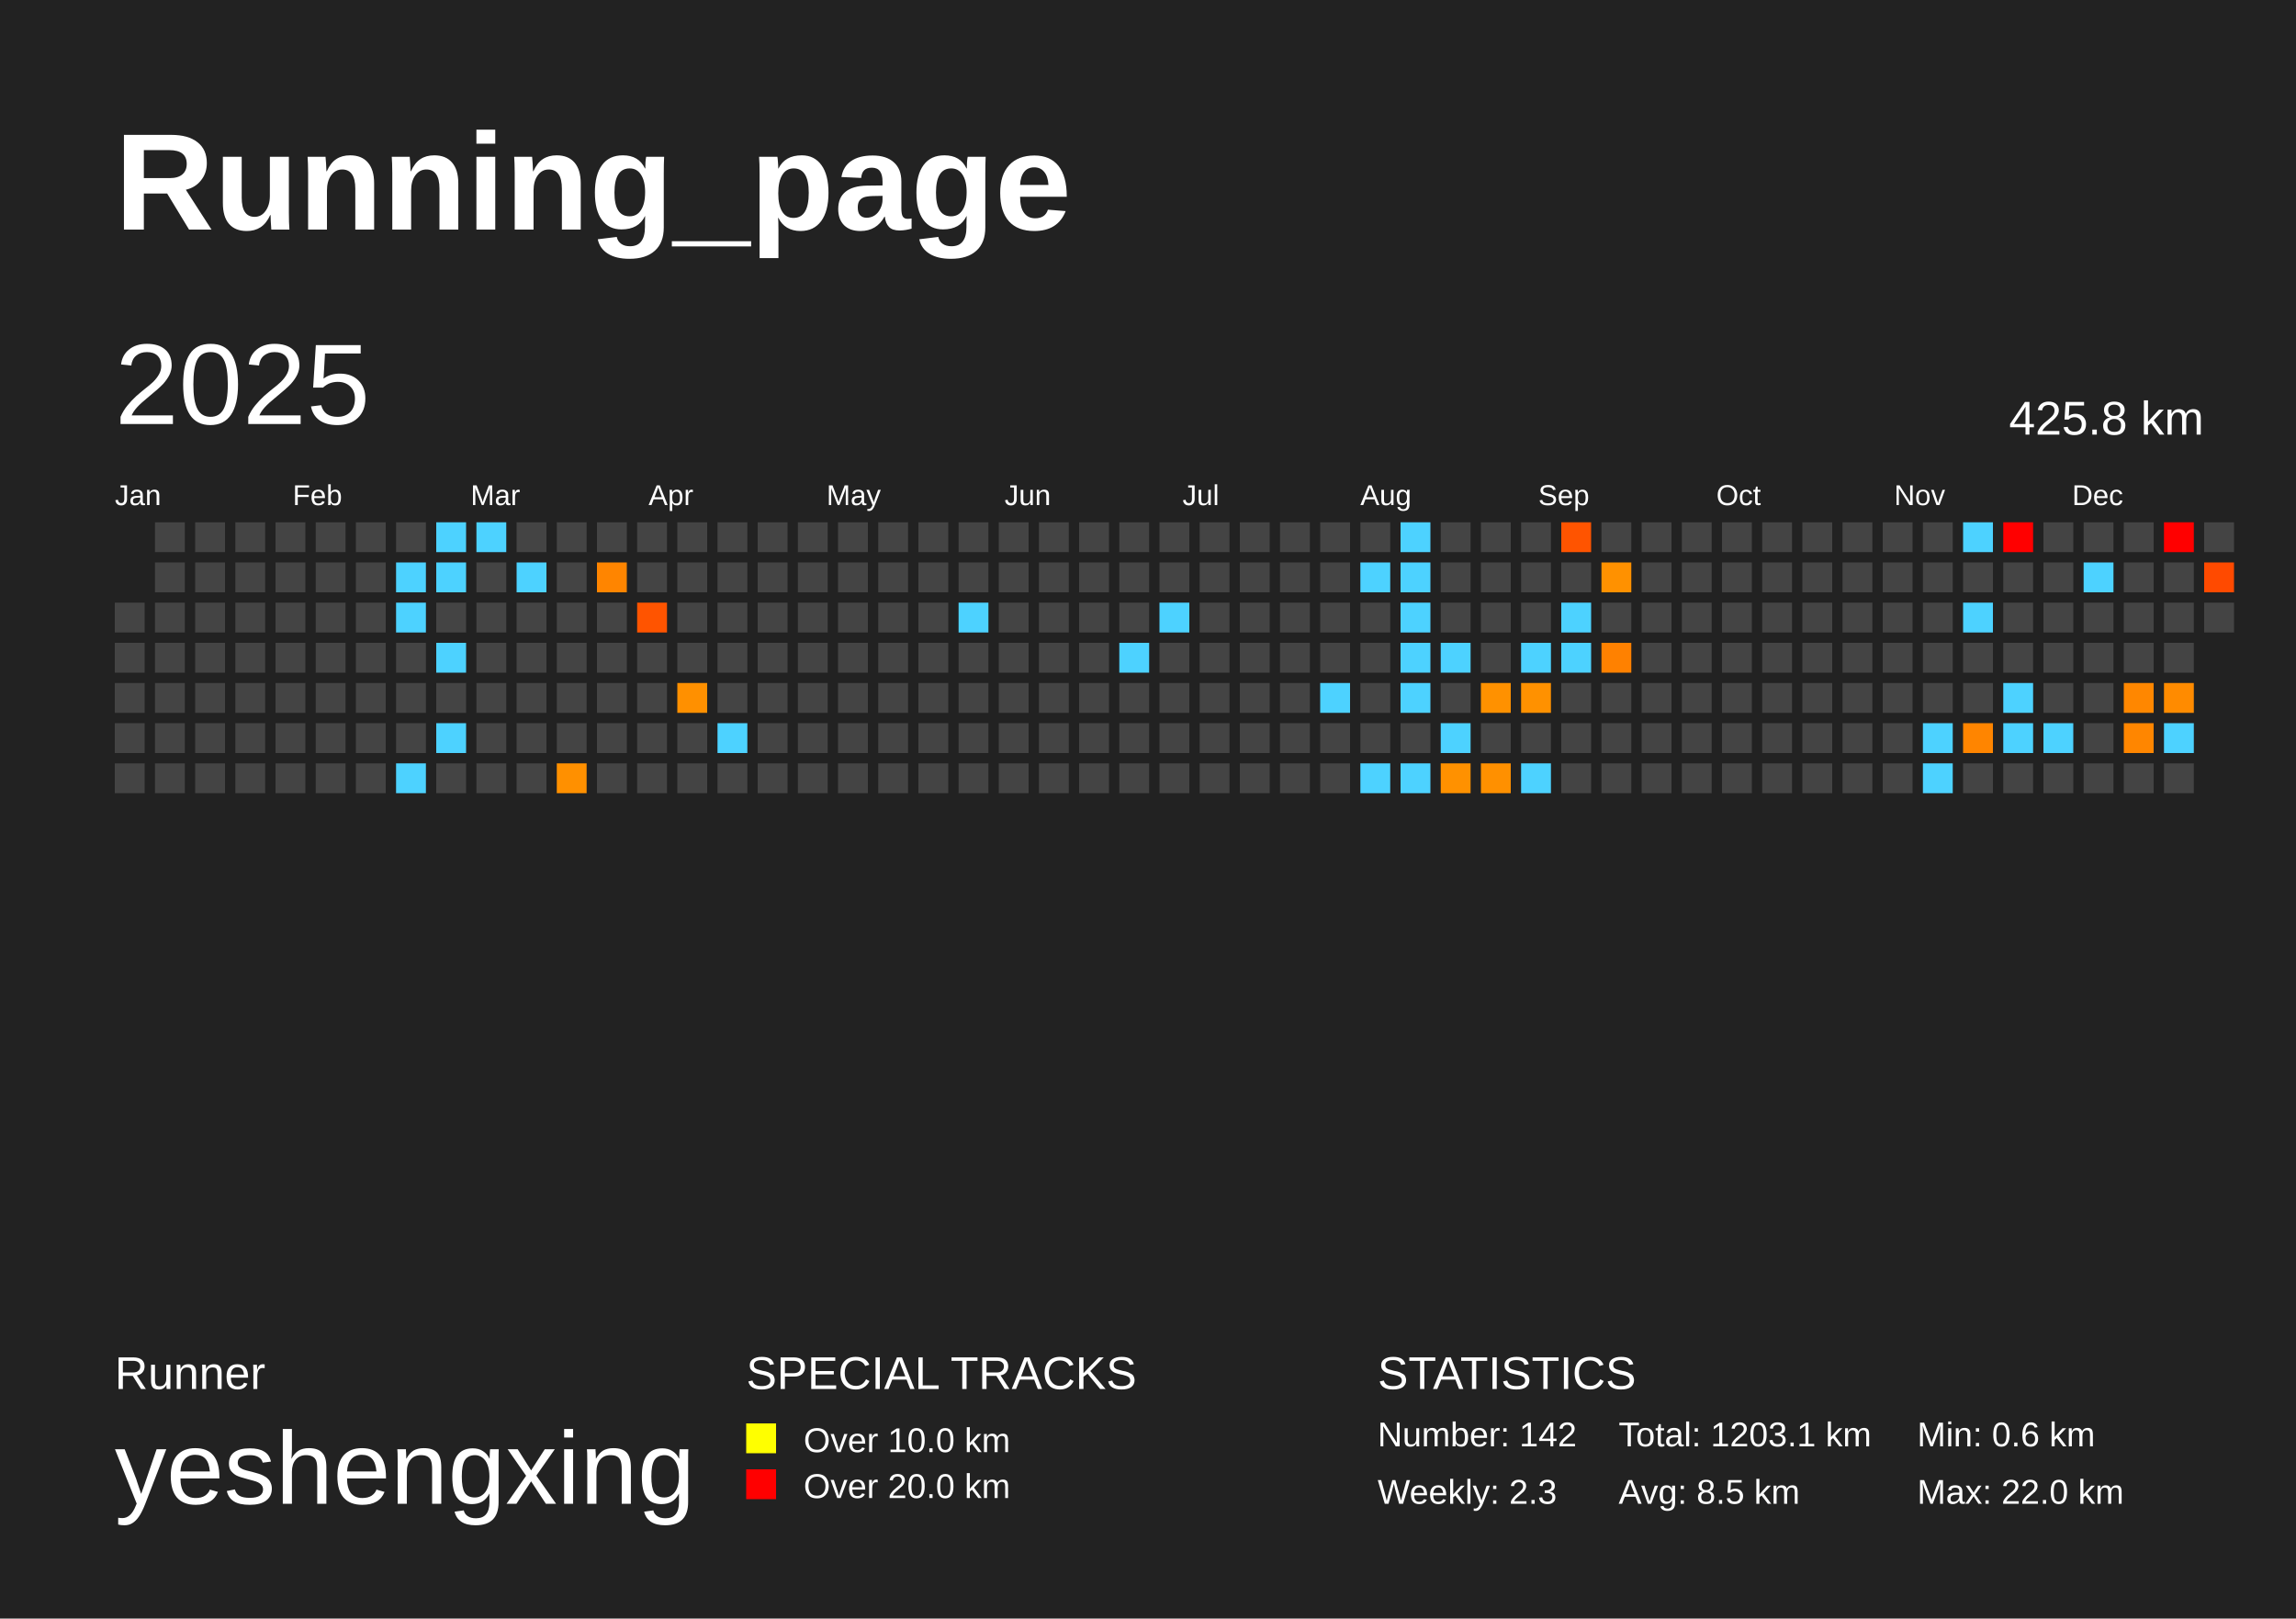
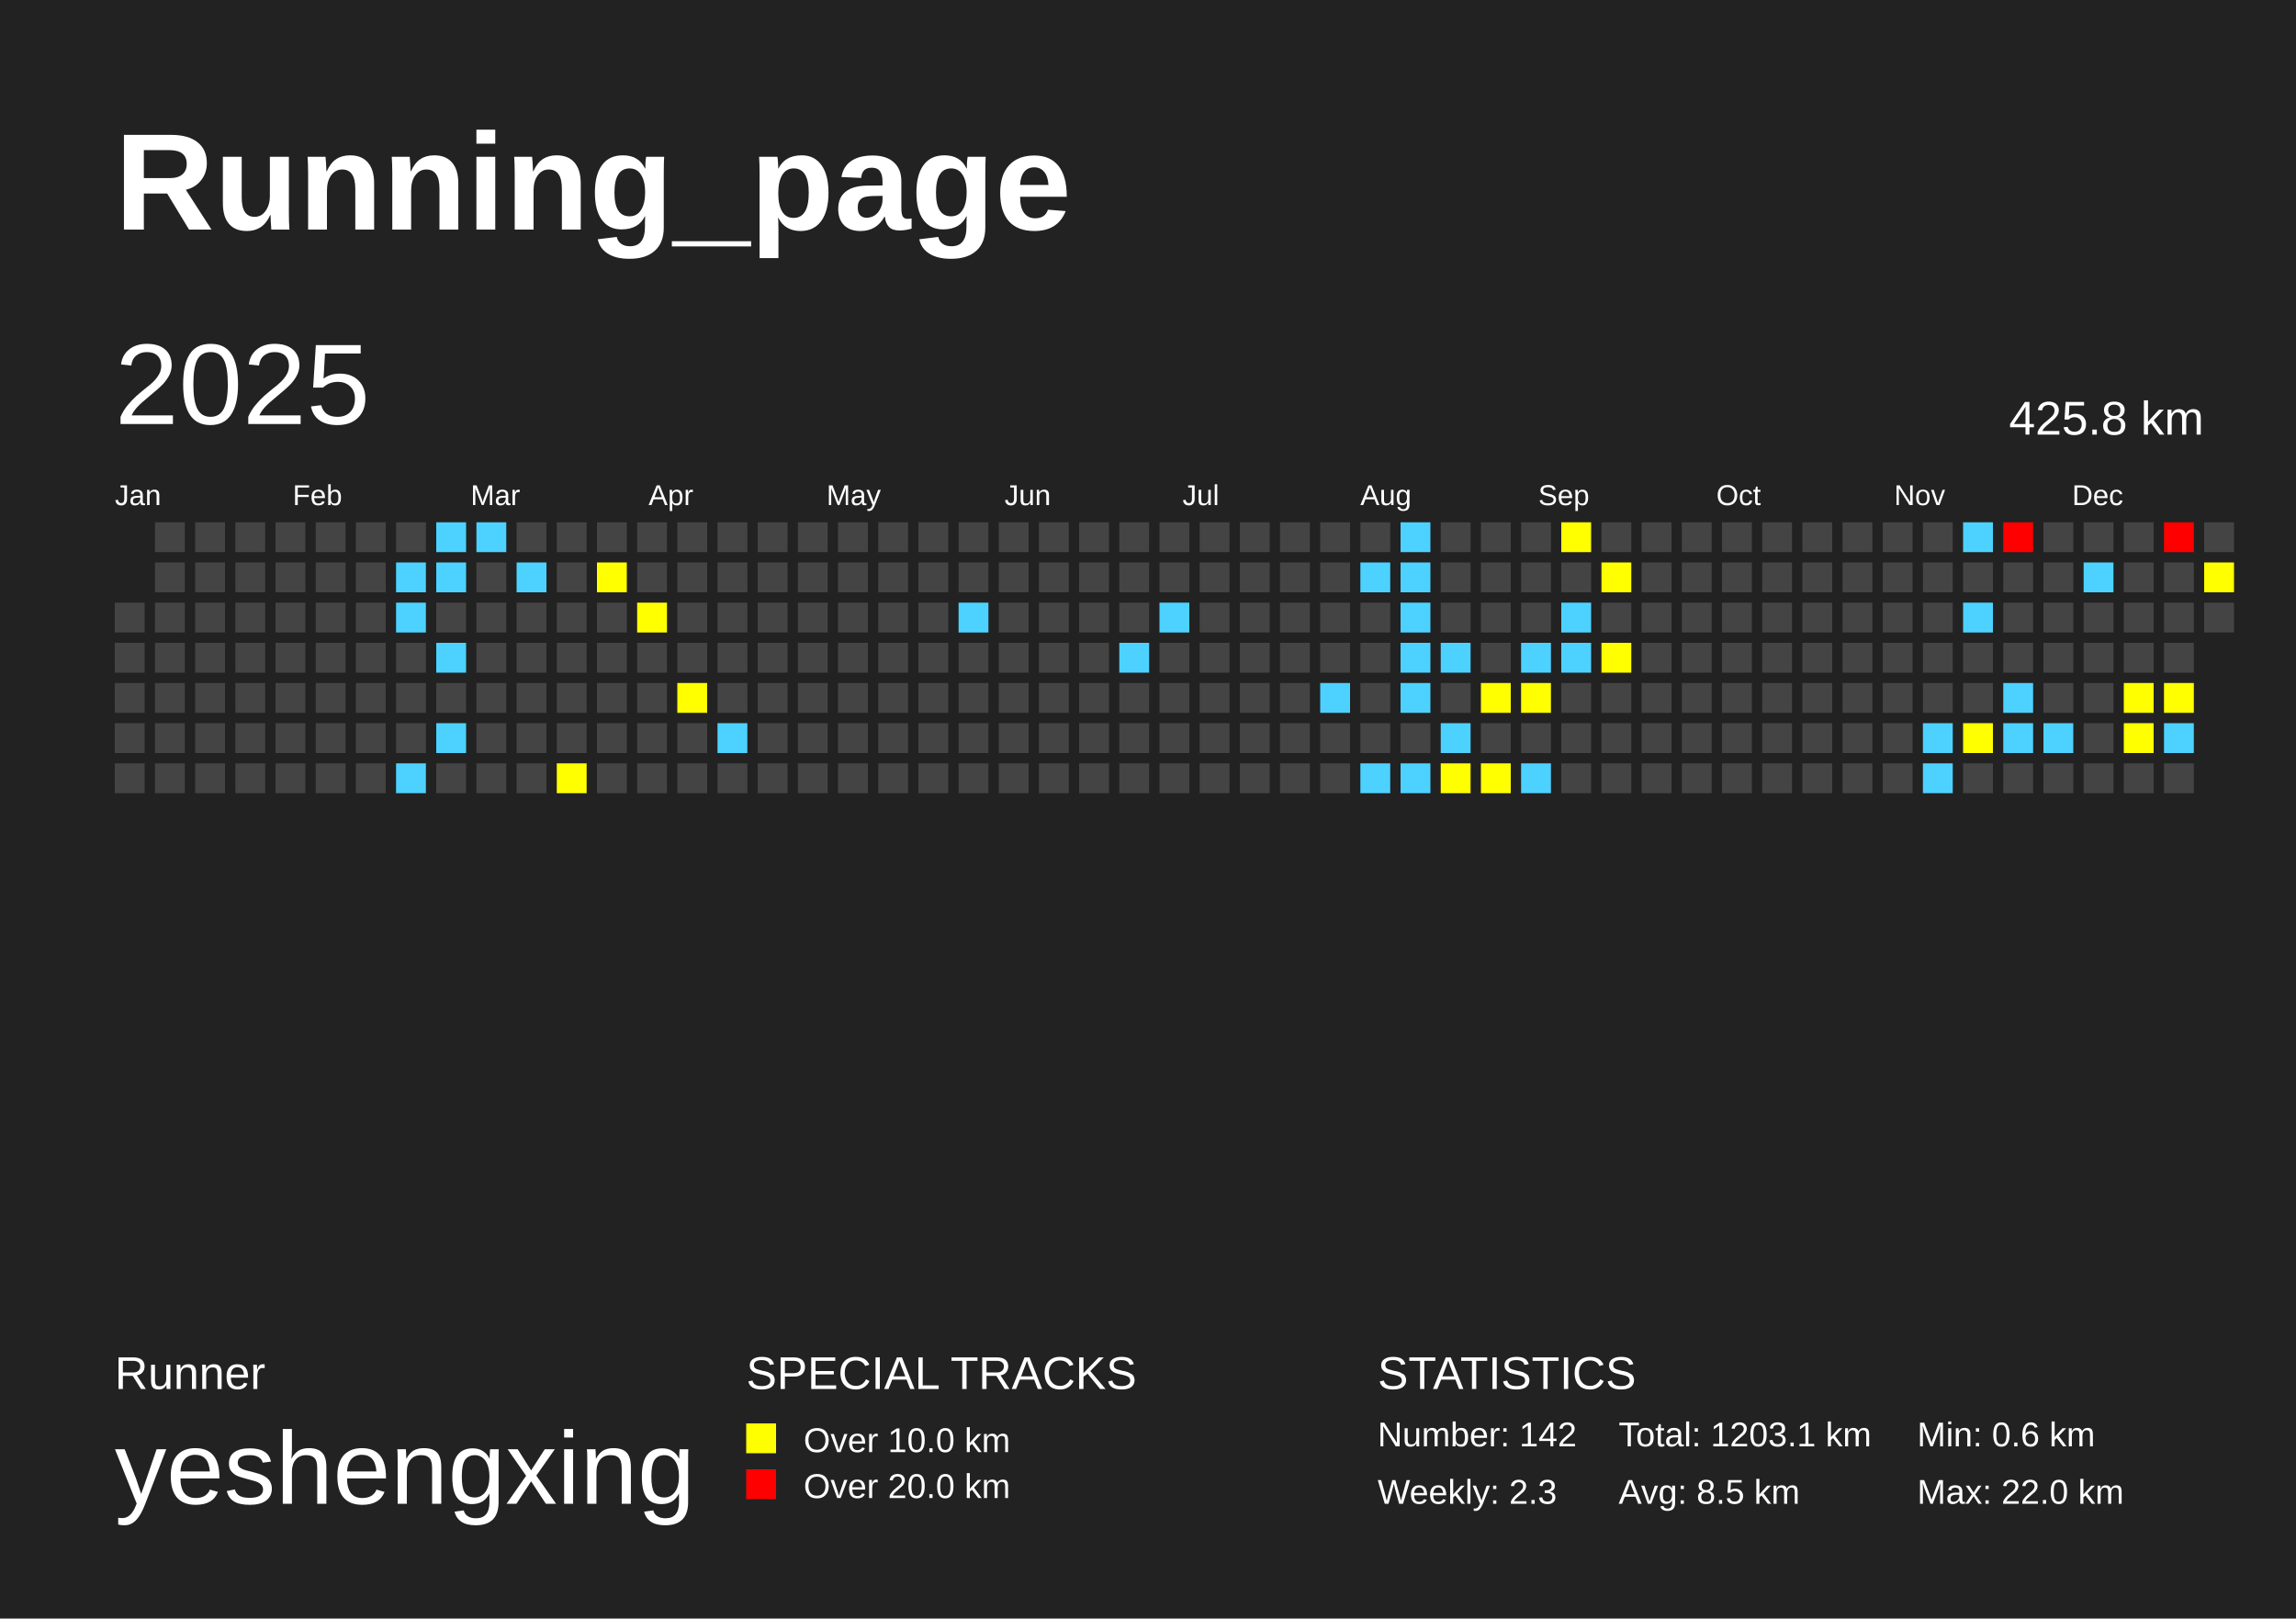
<svg xmlns="http://www.w3.org/2000/svg" baseProfile="full" height="141mm" version="1.1" viewBox="0,0,200,141" width="200mm">
  <defs />
  <rect fill="#222222" height="141" width="200" x="0" y="0" />
  <text fill="#FFFFFF" style="font-size:12px; font-family:Arial; font-weight:bold;" x="10" y="20">Running_page</text>
  <text fill="#FFFFFF" style="font-size:4px; font-family:Arial" x="10" y="121">Runner</text>
  <text fill="#FFFFFF" style="font-size:9px; font-family:Arial" x="10" y="131">yeshengxing</text>
  <text fill="#FFFFFF" style="font-size:4px; font-family:Arial" x="65" y="121">SPECIAL TRACKS</text>
  <rect fill="yellow" height="2.6" width="2.6" x="65" y="124" />
  <text fill="#FFFFFF" style="font-size:3px; font-family:Arial" x="70" y="126.5">Over 10.0 km</text>
  <rect fill="red" height="2.6" width="2.6" x="65" y="128" />
  <text fill="#FFFFFF" style="font-size:3px; font-family:Arial" x="70" y="130.5">Over 20.0 km</text>
  <text fill="#FFFFFF" style="font-size:4px; font-family:Arial" x="120" y="121">STATISTICS</text>
  <text fill="#FFFFFF" style="font-size:3px; font-family:Arial" x="120" y="126">Number: 142</text>
  <text fill="#FFFFFF" style="font-size:3px; font-family:Arial" x="120" y="131">Weekly: 2.3</text>
  <text fill="#FFFFFF" style="font-size:3px; font-family:Arial" x="141" y="126">Total: 1203.1 km</text>
  <text fill="#FFFFFF" style="font-size:3px; font-family:Arial" x="141" y="131">Avg: 8.5 km</text>
  <text fill="#FFFFFF" style="font-size:3px; font-family:Arial" x="167" y="126">Min: 0.6 km</text>
  <text fill="#FFFFFF" style="font-size:3px; font-family:Arial" x="167" y="131">Max: 22.0 km</text>
  <text dominant-baseline="hanging" fill="#FFFFFF" style="font-size:10.0px; font-family:Arial;" x="10" y="30">2025</text>
  <text dominant-baseline="hanging" fill="#FFFFFF" style="font-size:4.125px; font-family:Arial;" x="175" y="35">425.8 km</text>
  <text fill="#FFFFFF" style="font-size:2.5px; font-family:Arial" x="10.0" y="44">Jan</text>
  <text fill="#FFFFFF" style="font-size:2.5px; font-family:Arial" x="25.5" y="44">Feb</text>
  <text fill="#FFFFFF" style="font-size:2.5px; font-family:Arial" x="41.0" y="44">Mar</text>
  <text fill="#FFFFFF" style="font-size:2.5px; font-family:Arial" x="56.5" y="44">Apr</text>
  <text fill="#FFFFFF" style="font-size:2.5px; font-family:Arial" x="72.0" y="44">May</text>
  <text fill="#FFFFFF" style="font-size:2.5px; font-family:Arial" x="87.5" y="44">Jun</text>
  <text fill="#FFFFFF" style="font-size:2.5px; font-family:Arial" x="103.0" y="44">Jul</text>
  <text fill="#FFFFFF" style="font-size:2.5px; font-family:Arial" x="118.5" y="44">Aug</text>
  <text fill="#FFFFFF" style="font-size:2.5px; font-family:Arial" x="134.0" y="44">Sep</text>
  <text fill="#FFFFFF" style="font-size:2.5px; font-family:Arial" x="149.5" y="44">Oct</text>
  <text fill="#FFFFFF" style="font-size:2.5px; font-family:Arial" x="165.0" y="44">Nov</text>
  <text fill="#FFFFFF" style="font-size:2.5px; font-family:Arial" x="180.5" y="44">Dec</text>
  <rect fill="#444444" height="2.6" width="2.6" x="10.0" y="52.5" />
  <rect fill="#444444" height="2.6" width="2.6" x="10.0" y="56.0" />
  <rect fill="#444444" height="2.6" width="2.6" x="10.0" y="59.5" />
  <rect fill="#444444" height="2.6" width="2.6" x="10.0" y="63.0" />
  <rect fill="#444444" height="2.6" width="2.6" x="10.0" y="66.5" />
  <rect fill="#444444" height="2.6" width="2.6" x="13.5" y="45.5" />
  <rect fill="#444444" height="2.6" width="2.6" x="13.5" y="49.0" />
  <rect fill="#444444" height="2.6" width="2.6" x="13.5" y="52.5" />
  <rect fill="#444444" height="2.6" width="2.6" x="13.5" y="56.0" />
  <rect fill="#444444" height="2.6" width="2.6" x="13.5" y="59.5" />
  <rect fill="#444444" height="2.6" width="2.6" x="13.5" y="63.0" />
  <rect fill="#444444" height="2.6" width="2.6" x="13.5" y="66.5" />
  <rect fill="#444444" height="2.6" width="2.6" x="17.0" y="45.5" />
  <rect fill="#444444" height="2.6" width="2.6" x="17.0" y="49.0" />
  <rect fill="#444444" height="2.6" width="2.6" x="17.0" y="52.5" />
  <rect fill="#444444" height="2.6" width="2.6" x="17.0" y="56.0" />
  <rect fill="#444444" height="2.6" width="2.6" x="17.0" y="59.5" />
  <rect fill="#444444" height="2.6" width="2.6" x="17.0" y="63.0" />
  <rect fill="#444444" height="2.6" width="2.6" x="17.0" y="66.5" />
  <rect fill="#444444" height="2.6" width="2.6" x="20.5" y="45.5" />
  <rect fill="#444444" height="2.6" width="2.6" x="20.5" y="49.0" />
  <rect fill="#444444" height="2.6" width="2.6" x="20.5" y="52.5" />
  <rect fill="#444444" height="2.6" width="2.6" x="20.5" y="56.0" />
  <rect fill="#444444" height="2.6" width="2.6" x="20.5" y="59.5" />
  <rect fill="#444444" height="2.6" width="2.6" x="20.5" y="63.0" />
  <rect fill="#444444" height="2.6" width="2.6" x="20.5" y="66.5" />
  <rect fill="#444444" height="2.6" width="2.6" x="24.0" y="45.5" />
  <rect fill="#444444" height="2.6" width="2.6" x="24.0" y="49.0" />
  <rect fill="#444444" height="2.6" width="2.6" x="24.0" y="52.5" />
  <rect fill="#444444" height="2.6" width="2.6" x="24.0" y="56.0" />
  <rect fill="#444444" height="2.6" width="2.6" x="24.0" y="59.5" />
  <rect fill="#444444" height="2.6" width="2.6" x="24.0" y="63.0" />
  <rect fill="#444444" height="2.6" width="2.6" x="24.0" y="66.5" />
  <rect fill="#444444" height="2.6" width="2.6" x="27.5" y="45.5" />
  <rect fill="#444444" height="2.6" width="2.6" x="27.5" y="49.0" />
  <rect fill="#444444" height="2.6" width="2.6" x="27.5" y="52.5" />
  <rect fill="#444444" height="2.6" width="2.6" x="27.5" y="56.0" />
  <rect fill="#444444" height="2.6" width="2.6" x="27.5" y="59.5" />
  <rect fill="#444444" height="2.6" width="2.6" x="27.5" y="63.0" />
  <rect fill="#444444" height="2.6" width="2.6" x="27.5" y="66.5" />
  <rect fill="#444444" height="2.6" width="2.6" x="31.0" y="45.5" />
  <rect fill="#444444" height="2.6" width="2.6" x="31.0" y="49.0" />
  <rect fill="#444444" height="2.6" width="2.6" x="31.0" y="52.5" />
  <rect fill="#444444" height="2.6" width="2.6" x="31.0" y="56.0" />
  <rect fill="#444444" height="2.6" width="2.6" x="31.0" y="59.5" />
  <rect fill="#444444" height="2.6" width="2.6" x="31.0" y="63.0" />
  <rect fill="#444444" height="2.6" width="2.6" x="31.0" y="66.5" />
  <rect fill="#444444" height="2.6" width="2.6" x="34.5" y="45.5" />
  <rect fill="#4dd2ff" height="2.6" width="2.6" x="34.5" y="49.0" />
  <rect fill="#4dd2ff" height="2.6" width="2.6" x="34.5" y="52.5" />
  <rect fill="#444444" height="2.6" width="2.6" x="34.5" y="56.0" />
  <rect fill="#444444" height="2.6" width="2.6" x="34.5" y="59.5" />
  <rect fill="#444444" height="2.6" width="2.6" x="34.5" y="63.0" />
  <rect fill="#4dd2ff" height="2.6" width="2.6" x="34.5" y="66.5" />
  <rect fill="#4dd2ff" height="2.6" width="2.6" x="38.0" y="45.5" />
  <rect fill="#4dd2ff" height="2.6" width="2.6" x="38.0" y="49.0" />
  <rect fill="#444444" height="2.6" width="2.6" x="38.0" y="52.5" />
  <rect fill="#4dd2ff" height="2.6" width="2.6" x="38.0" y="56.0" />
  <rect fill="#444444" height="2.6" width="2.6" x="38.0" y="59.5" />
  <rect fill="#4dd2ff" height="2.6" width="2.6" x="38.0" y="63.0" />
  <rect fill="#444444" height="2.6" width="2.6" x="38.0" y="66.5" />
  <rect fill="#4dd2ff" height="2.6" width="2.6" x="41.5" y="45.5" />
  <rect fill="#444444" height="2.6" width="2.6" x="41.5" y="49.0" />
  <rect fill="#444444" height="2.6" width="2.6" x="41.5" y="52.5" />
  <rect fill="#444444" height="2.6" width="2.6" x="41.5" y="56.0" />
  <rect fill="#444444" height="2.6" width="2.6" x="41.5" y="59.5" />
  <rect fill="#444444" height="2.6" width="2.6" x="41.5" y="63.0" />
  <rect fill="#444444" height="2.6" width="2.6" x="41.5" y="66.5" />
  <rect fill="#444444" height="2.6" width="2.6" x="45.0" y="45.5" />
  <rect fill="#4dd2ff" height="2.6" width="2.6" x="45.0" y="49.0" />
  <rect fill="#444444" height="2.6" width="2.6" x="45.0" y="52.5" />
  <rect fill="#444444" height="2.6" width="2.6" x="45.0" y="56.0" />
  <rect fill="#444444" height="2.6" width="2.6" x="45.0" y="59.5" />
  <rect fill="#444444" height="2.6" width="2.6" x="45.0" y="63.0" />
  <rect fill="#444444" height="2.6" width="2.6" x="45.0" y="66.5" />
  <rect fill="#444444" height="2.6" width="2.6" x="48.5" y="45.5" />
  <rect fill="#444444" height="2.6" width="2.6" x="48.5" y="49.0" />
  <rect fill="#444444" height="2.6" width="2.6" x="48.5" y="52.5" />
  <rect fill="#444444" height="2.6" width="2.6" x="48.5" y="56.0" />
  <rect fill="#444444" height="2.6" width="2.6" x="48.5" y="59.5" />
  <rect fill="#444444" height="2.6" width="2.6" x="48.5" y="63.0" />
-   <rect fill="#ff9000" height="2.6" width="2.6" x="48.5" y="66.5" />
+   <rect fill="yellow" height="2.6" width="2.6" x="48.5" y="66.5" />
  <rect fill="#444444" height="2.6" width="2.6" x="52.0" y="45.5" />
-   <rect fill="#ff8500" height="2.6" width="2.6" x="52.0" y="49.0" />
+   <rect fill="yellow" height="2.6" width="2.6" x="52.0" y="49.0" />
  <rect fill="#444444" height="2.6" width="2.6" x="52.0" y="52.5" />
  <rect fill="#444444" height="2.6" width="2.6" x="52.0" y="56.0" />
  <rect fill="#444444" height="2.6" width="2.6" x="52.0" y="59.5" />
  <rect fill="#444444" height="2.6" width="2.6" x="52.0" y="63.0" />
  <rect fill="#444444" height="2.6" width="2.6" x="52.0" y="66.5" />
  <rect fill="#444444" height="2.6" width="2.6" x="55.5" y="45.5" />
  <rect fill="#444444" height="2.6" width="2.6" x="55.5" y="49.0" />
-   <rect fill="#ff5400" height="2.6" width="2.6" x="55.5" y="52.5" />
+   <rect fill="yellow" height="2.6" width="2.6" x="55.5" y="52.5" />
  <rect fill="#444444" height="2.6" width="2.6" x="55.5" y="56.0" />
  <rect fill="#444444" height="2.6" width="2.6" x="55.5" y="59.5" />
  <rect fill="#444444" height="2.6" width="2.6" x="55.5" y="63.0" />
  <rect fill="#444444" height="2.6" width="2.6" x="55.5" y="66.5" />
  <rect fill="#444444" height="2.6" width="2.6" x="59.0" y="45.5" />
  <rect fill="#444444" height="2.6" width="2.6" x="59.0" y="49.0" />
  <rect fill="#444444" height="2.6" width="2.6" x="59.0" y="52.5" />
  <rect fill="#444444" height="2.6" width="2.6" x="59.0" y="56.0" />
-   <rect fill="#ff9000" height="2.6" width="2.6" x="59.0" y="59.5" />
+   <rect fill="yellow" height="2.6" width="2.6" x="59.0" y="59.5" />
  <rect fill="#444444" height="2.6" width="2.6" x="59.0" y="63.0" />
  <rect fill="#444444" height="2.6" width="2.6" x="59.0" y="66.5" />
  <rect fill="#444444" height="2.6" width="2.6" x="62.5" y="45.5" />
  <rect fill="#444444" height="2.6" width="2.6" x="62.5" y="49.0" />
  <rect fill="#444444" height="2.6" width="2.6" x="62.5" y="52.5" />
  <rect fill="#444444" height="2.6" width="2.6" x="62.5" y="56.0" />
  <rect fill="#444444" height="2.6" width="2.6" x="62.5" y="59.5" />
  <rect fill="#4dd2ff" height="2.6" width="2.6" x="62.5" y="63.0" />
  <rect fill="#444444" height="2.6" width="2.6" x="62.5" y="66.5" />
  <rect fill="#444444" height="2.6" width="2.6" x="66.0" y="45.5" />
  <rect fill="#444444" height="2.6" width="2.6" x="66.0" y="49.0" />
  <rect fill="#444444" height="2.6" width="2.6" x="66.0" y="52.5" />
  <rect fill="#444444" height="2.6" width="2.6" x="66.0" y="56.0" />
  <rect fill="#444444" height="2.6" width="2.6" x="66.0" y="59.5" />
  <rect fill="#444444" height="2.6" width="2.6" x="66.0" y="63.0" />
  <rect fill="#444444" height="2.6" width="2.6" x="66.0" y="66.5" />
  <rect fill="#444444" height="2.6" width="2.6" x="69.5" y="45.5" />
  <rect fill="#444444" height="2.6" width="2.6" x="69.5" y="49.0" />
  <rect fill="#444444" height="2.6" width="2.6" x="69.5" y="52.5" />
  <rect fill="#444444" height="2.6" width="2.6" x="69.5" y="56.0" />
  <rect fill="#444444" height="2.6" width="2.6" x="69.5" y="59.5" />
  <rect fill="#444444" height="2.6" width="2.6" x="69.5" y="63.0" />
  <rect fill="#444444" height="2.6" width="2.6" x="69.5" y="66.5" />
  <rect fill="#444444" height="2.6" width="2.6" x="73.0" y="45.5" />
  <rect fill="#444444" height="2.6" width="2.6" x="73.0" y="49.0" />
  <rect fill="#444444" height="2.6" width="2.6" x="73.0" y="52.5" />
  <rect fill="#444444" height="2.6" width="2.6" x="73.0" y="56.0" />
  <rect fill="#444444" height="2.6" width="2.6" x="73.0" y="59.5" />
  <rect fill="#444444" height="2.6" width="2.6" x="73.0" y="63.0" />
  <rect fill="#444444" height="2.6" width="2.6" x="73.0" y="66.5" />
  <rect fill="#444444" height="2.6" width="2.6" x="76.5" y="45.5" />
  <rect fill="#444444" height="2.6" width="2.6" x="76.5" y="49.0" />
  <rect fill="#444444" height="2.6" width="2.6" x="76.5" y="52.5" />
  <rect fill="#444444" height="2.6" width="2.6" x="76.5" y="56.0" />
  <rect fill="#444444" height="2.6" width="2.6" x="76.5" y="59.5" />
  <rect fill="#444444" height="2.6" width="2.6" x="76.5" y="63.0" />
  <rect fill="#444444" height="2.6" width="2.6" x="76.5" y="66.5" />
  <rect fill="#444444" height="2.6" width="2.6" x="80.0" y="45.5" />
  <rect fill="#444444" height="2.6" width="2.6" x="80.0" y="49.0" />
  <rect fill="#444444" height="2.6" width="2.6" x="80.0" y="52.5" />
  <rect fill="#444444" height="2.6" width="2.6" x="80.0" y="56.0" />
  <rect fill="#444444" height="2.6" width="2.6" x="80.0" y="59.5" />
  <rect fill="#444444" height="2.6" width="2.6" x="80.0" y="63.0" />
  <rect fill="#444444" height="2.6" width="2.6" x="80.0" y="66.5" />
  <rect fill="#444444" height="2.6" width="2.6" x="83.5" y="45.5" />
  <rect fill="#444444" height="2.6" width="2.6" x="83.5" y="49.0" />
  <rect fill="#4dd2ff" height="2.6" width="2.6" x="83.5" y="52.5" />
  <rect fill="#444444" height="2.6" width="2.6" x="83.5" y="56.0" />
  <rect fill="#444444" height="2.6" width="2.6" x="83.5" y="59.5" />
  <rect fill="#444444" height="2.6" width="2.6" x="83.5" y="63.0" />
  <rect fill="#444444" height="2.6" width="2.6" x="83.5" y="66.5" />
  <rect fill="#444444" height="2.6" width="2.6" x="87.0" y="45.5" />
  <rect fill="#444444" height="2.6" width="2.6" x="87.0" y="49.0" />
  <rect fill="#444444" height="2.6" width="2.6" x="87.0" y="52.5" />
  <rect fill="#444444" height="2.6" width="2.6" x="87.0" y="56.0" />
  <rect fill="#444444" height="2.6" width="2.6" x="87.0" y="59.5" />
  <rect fill="#444444" height="2.6" width="2.6" x="87.0" y="63.0" />
  <rect fill="#444444" height="2.6" width="2.6" x="87.0" y="66.5" />
  <rect fill="#444444" height="2.6" width="2.6" x="90.5" y="45.5" />
  <rect fill="#444444" height="2.6" width="2.6" x="90.5" y="49.0" />
  <rect fill="#444444" height="2.6" width="2.6" x="90.5" y="52.5" />
  <rect fill="#444444" height="2.6" width="2.6" x="90.5" y="56.0" />
  <rect fill="#444444" height="2.6" width="2.6" x="90.5" y="59.5" />
  <rect fill="#444444" height="2.6" width="2.6" x="90.5" y="63.0" />
  <rect fill="#444444" height="2.6" width="2.6" x="90.5" y="66.5" />
  <rect fill="#444444" height="2.6" width="2.6" x="94.0" y="45.5" />
  <rect fill="#444444" height="2.6" width="2.6" x="94.0" y="49.0" />
  <rect fill="#444444" height="2.6" width="2.6" x="94.0" y="52.5" />
  <rect fill="#444444" height="2.6" width="2.6" x="94.0" y="56.0" />
  <rect fill="#444444" height="2.6" width="2.6" x="94.0" y="59.5" />
  <rect fill="#444444" height="2.6" width="2.6" x="94.0" y="63.0" />
  <rect fill="#444444" height="2.6" width="2.6" x="94.0" y="66.5" />
  <rect fill="#444444" height="2.6" width="2.6" x="97.5" y="45.5" />
  <rect fill="#444444" height="2.6" width="2.6" x="97.5" y="49.0" />
  <rect fill="#444444" height="2.6" width="2.6" x="97.5" y="52.5" />
  <rect fill="#4dd2ff" height="2.6" width="2.6" x="97.5" y="56.0" />
  <rect fill="#444444" height="2.6" width="2.6" x="97.5" y="59.5" />
  <rect fill="#444444" height="2.6" width="2.6" x="97.5" y="63.0" />
  <rect fill="#444444" height="2.6" width="2.6" x="97.5" y="66.5" />
  <rect fill="#444444" height="2.6" width="2.6" x="101.0" y="45.5" />
  <rect fill="#444444" height="2.6" width="2.6" x="101.0" y="49.0" />
  <rect fill="#4dd2ff" height="2.6" width="2.6" x="101.0" y="52.5" />
  <rect fill="#444444" height="2.6" width="2.6" x="101.0" y="56.0" />
  <rect fill="#444444" height="2.6" width="2.6" x="101.0" y="59.5" />
  <rect fill="#444444" height="2.6" width="2.6" x="101.0" y="63.0" />
  <rect fill="#444444" height="2.6" width="2.6" x="101.0" y="66.5" />
  <rect fill="#444444" height="2.6" width="2.6" x="104.5" y="45.5" />
  <rect fill="#444444" height="2.6" width="2.6" x="104.5" y="49.0" />
  <rect fill="#444444" height="2.6" width="2.6" x="104.5" y="52.5" />
  <rect fill="#444444" height="2.6" width="2.6" x="104.5" y="56.0" />
  <rect fill="#444444" height="2.6" width="2.6" x="104.5" y="59.5" />
  <rect fill="#444444" height="2.6" width="2.6" x="104.5" y="63.0" />
  <rect fill="#444444" height="2.6" width="2.6" x="104.5" y="66.5" />
  <rect fill="#444444" height="2.6" width="2.6" x="108.0" y="45.5" />
  <rect fill="#444444" height="2.6" width="2.6" x="108.0" y="49.0" />
  <rect fill="#444444" height="2.6" width="2.6" x="108.0" y="52.5" />
  <rect fill="#444444" height="2.6" width="2.6" x="108.0" y="56.0" />
  <rect fill="#444444" height="2.6" width="2.6" x="108.0" y="59.5" />
  <rect fill="#444444" height="2.6" width="2.6" x="108.0" y="63.0" />
  <rect fill="#444444" height="2.6" width="2.6" x="108.0" y="66.5" />
  <rect fill="#444444" height="2.6" width="2.6" x="111.5" y="45.5" />
  <rect fill="#444444" height="2.6" width="2.6" x="111.5" y="49.0" />
  <rect fill="#444444" height="2.6" width="2.6" x="111.5" y="52.5" />
  <rect fill="#444444" height="2.6" width="2.6" x="111.5" y="56.0" />
  <rect fill="#444444" height="2.6" width="2.6" x="111.5" y="59.5" />
  <rect fill="#444444" height="2.6" width="2.6" x="111.5" y="63.0" />
  <rect fill="#444444" height="2.6" width="2.6" x="111.5" y="66.5" />
  <rect fill="#444444" height="2.6" width="2.6" x="115.0" y="45.5" />
  <rect fill="#444444" height="2.6" width="2.6" x="115.0" y="49.0" />
  <rect fill="#444444" height="2.6" width="2.6" x="115.0" y="52.5" />
  <rect fill="#444444" height="2.6" width="2.6" x="115.0" y="56.0" />
  <rect fill="#4dd2ff" height="2.6" width="2.6" x="115.0" y="59.5" />
  <rect fill="#444444" height="2.6" width="2.6" x="115.0" y="63.0" />
  <rect fill="#444444" height="2.6" width="2.6" x="115.0" y="66.5" />
  <rect fill="#444444" height="2.6" width="2.6" x="118.5" y="45.5" />
  <rect fill="#4dd2ff" height="2.6" width="2.6" x="118.5" y="49.0" />
  <rect fill="#444444" height="2.6" width="2.6" x="118.5" y="52.5" />
  <rect fill="#444444" height="2.6" width="2.6" x="118.5" y="56.0" />
  <rect fill="#444444" height="2.6" width="2.6" x="118.5" y="59.5" />
  <rect fill="#444444" height="2.6" width="2.6" x="118.5" y="63.0" />
  <rect fill="#4dd2ff" height="2.6" width="2.6" x="118.5" y="66.5" />
  <rect fill="#4dd2ff" height="2.6" width="2.6" x="122.0" y="45.5" />
  <rect fill="#4dd2ff" height="2.6" width="2.6" x="122.0" y="49.0" />
  <rect fill="#4dd2ff" height="2.6" width="2.6" x="122.0" y="52.5" />
  <rect fill="#4dd2ff" height="2.6" width="2.6" x="122.0" y="56.0" />
  <rect fill="#4dd2ff" height="2.6" width="2.6" x="122.0" y="59.5" />
  <rect fill="#444444" height="2.6" width="2.6" x="122.0" y="63.0" />
  <rect fill="#4dd2ff" height="2.6" width="2.6" x="122.0" y="66.5" />
  <rect fill="#444444" height="2.6" width="2.6" x="125.5" y="45.5" />
  <rect fill="#444444" height="2.6" width="2.6" x="125.5" y="49.0" />
  <rect fill="#444444" height="2.6" width="2.6" x="125.5" y="52.5" />
  <rect fill="#4dd2ff" height="2.6" width="2.6" x="125.5" y="56.0" />
  <rect fill="#444444" height="2.6" width="2.6" x="125.5" y="59.5" />
  <rect fill="#4dd2ff" height="2.6" width="2.6" x="125.5" y="63.0" />
-   <rect fill="#ff9100" height="2.6" width="2.6" x="125.5" y="66.5" />
+   <rect fill="yellow" height="2.6" width="2.6" x="125.5" y="66.5" />
  <rect fill="#444444" height="2.6" width="2.6" x="129.0" y="45.5" />
  <rect fill="#444444" height="2.6" width="2.6" x="129.0" y="49.0" />
  <rect fill="#444444" height="2.6" width="2.6" x="129.0" y="52.5" />
  <rect fill="#444444" height="2.6" width="2.6" x="129.0" y="56.0" />
-   <rect fill="#ff9100" height="2.6" width="2.6" x="129.0" y="59.5" />
+   <rect fill="yellow" height="2.6" width="2.6" x="129.0" y="59.5" />
  <rect fill="#444444" height="2.6" width="2.6" x="129.0" y="63.0" />
-   <rect fill="#ff9000" height="2.6" width="2.6" x="129.0" y="66.5" />
+   <rect fill="yellow" height="2.6" width="2.6" x="129.0" y="66.5" />
  <rect fill="#444444" height="2.6" width="2.6" x="132.5" y="45.5" />
  <rect fill="#444444" height="2.6" width="2.6" x="132.5" y="49.0" />
  <rect fill="#444444" height="2.6" width="2.6" x="132.5" y="52.5" />
  <rect fill="#4dd2ff" height="2.6" width="2.6" x="132.5" y="56.0" />
-   <rect fill="#ff9100" height="2.6" width="2.6" x="132.5" y="59.5" />
+   <rect fill="yellow" height="2.6" width="2.6" x="132.5" y="59.5" />
  <rect fill="#444444" height="2.6" width="2.6" x="132.5" y="63.0" />
  <rect fill="#4dd2ff" height="2.6" width="2.6" x="132.5" y="66.5" />
-   <rect fill="#ff5400" height="2.6" width="2.6" x="136.0" y="45.5" />
+   <rect fill="yellow" height="2.6" width="2.6" x="136.0" y="45.5" />
  <rect fill="#444444" height="2.6" width="2.6" x="136.0" y="49.0" />
  <rect fill="#4dd2ff" height="2.6" width="2.6" x="136.0" y="52.5" />
  <rect fill="#4dd2ff" height="2.6" width="2.6" x="136.0" y="56.0" />
  <rect fill="#444444" height="2.6" width="2.6" x="136.0" y="59.5" />
  <rect fill="#444444" height="2.6" width="2.6" x="136.0" y="63.0" />
  <rect fill="#444444" height="2.6" width="2.6" x="136.0" y="66.5" />
  <rect fill="#444444" height="2.6" width="2.6" x="139.5" y="45.5" />
-   <rect fill="#ff9100" height="2.6" width="2.6" x="139.5" y="49.0" />
+   <rect fill="yellow" height="2.6" width="2.6" x="139.5" y="49.0" />
  <rect fill="#444444" height="2.6" width="2.6" x="139.5" y="52.5" />
-   <rect fill="#ff8100" height="2.6" width="2.6" x="139.5" y="56.0" />
+   <rect fill="yellow" height="2.6" width="2.6" x="139.5" y="56.0" />
  <rect fill="#444444" height="2.6" width="2.6" x="139.5" y="59.5" />
  <rect fill="#444444" height="2.6" width="2.6" x="139.5" y="63.0" />
  <rect fill="#444444" height="2.6" width="2.6" x="139.5" y="66.5" />
  <rect fill="#444444" height="2.6" width="2.6" x="143.0" y="45.5" />
  <rect fill="#444444" height="2.6" width="2.6" x="143.0" y="49.0" />
  <rect fill="#444444" height="2.6" width="2.6" x="143.0" y="52.5" />
  <rect fill="#444444" height="2.6" width="2.6" x="143.0" y="56.0" />
  <rect fill="#444444" height="2.6" width="2.6" x="143.0" y="59.5" />
  <rect fill="#444444" height="2.6" width="2.6" x="143.0" y="63.0" />
  <rect fill="#444444" height="2.6" width="2.6" x="143.0" y="66.5" />
  <rect fill="#444444" height="2.6" width="2.6" x="146.5" y="45.5" />
  <rect fill="#444444" height="2.6" width="2.6" x="146.5" y="49.0" />
  <rect fill="#444444" height="2.6" width="2.6" x="146.5" y="52.5" />
  <rect fill="#444444" height="2.6" width="2.6" x="146.5" y="56.0" />
  <rect fill="#444444" height="2.6" width="2.6" x="146.5" y="59.5" />
  <rect fill="#444444" height="2.6" width="2.6" x="146.5" y="63.0" />
  <rect fill="#444444" height="2.6" width="2.6" x="146.5" y="66.5" />
  <rect fill="#444444" height="2.6" width="2.6" x="150.0" y="45.5" />
  <rect fill="#444444" height="2.6" width="2.6" x="150.0" y="49.0" />
  <rect fill="#444444" height="2.6" width="2.6" x="150.0" y="52.5" />
  <rect fill="#444444" height="2.6" width="2.6" x="150.0" y="56.0" />
  <rect fill="#444444" height="2.6" width="2.6" x="150.0" y="59.5" />
  <rect fill="#444444" height="2.6" width="2.6" x="150.0" y="63.0" />
  <rect fill="#444444" height="2.6" width="2.6" x="150.0" y="66.5" />
  <rect fill="#444444" height="2.6" width="2.6" x="153.5" y="45.5" />
  <rect fill="#444444" height="2.6" width="2.6" x="153.5" y="49.0" />
  <rect fill="#444444" height="2.6" width="2.6" x="153.5" y="52.5" />
  <rect fill="#444444" height="2.6" width="2.6" x="153.5" y="56.0" />
  <rect fill="#444444" height="2.6" width="2.6" x="153.5" y="59.5" />
  <rect fill="#444444" height="2.6" width="2.6" x="153.5" y="63.0" />
  <rect fill="#444444" height="2.6" width="2.6" x="153.5" y="66.5" />
  <rect fill="#444444" height="2.6" width="2.6" x="157.0" y="45.5" />
  <rect fill="#444444" height="2.6" width="2.6" x="157.0" y="49.0" />
  <rect fill="#444444" height="2.6" width="2.6" x="157.0" y="52.5" />
  <rect fill="#444444" height="2.6" width="2.6" x="157.0" y="56.0" />
  <rect fill="#444444" height="2.6" width="2.6" x="157.0" y="59.5" />
  <rect fill="#444444" height="2.6" width="2.6" x="157.0" y="63.0" />
  <rect fill="#444444" height="2.6" width="2.6" x="157.0" y="66.5" />
  <rect fill="#444444" height="2.6" width="2.6" x="160.5" y="45.5" />
  <rect fill="#444444" height="2.6" width="2.6" x="160.5" y="49.0" />
  <rect fill="#444444" height="2.6" width="2.6" x="160.5" y="52.5" />
  <rect fill="#444444" height="2.6" width="2.6" x="160.5" y="56.0" />
  <rect fill="#444444" height="2.6" width="2.6" x="160.5" y="59.5" />
  <rect fill="#444444" height="2.6" width="2.6" x="160.5" y="63.0" />
  <rect fill="#444444" height="2.6" width="2.6" x="160.5" y="66.5" />
  <rect fill="#444444" height="2.6" width="2.6" x="164.0" y="45.5" />
  <rect fill="#444444" height="2.6" width="2.6" x="164.0" y="49.0" />
  <rect fill="#444444" height="2.6" width="2.6" x="164.0" y="52.5" />
  <rect fill="#444444" height="2.6" width="2.6" x="164.0" y="56.0" />
  <rect fill="#444444" height="2.6" width="2.6" x="164.0" y="59.5" />
  <rect fill="#444444" height="2.6" width="2.6" x="164.0" y="63.0" />
  <rect fill="#444444" height="2.6" width="2.6" x="164.0" y="66.5" />
  <rect fill="#444444" height="2.6" width="2.6" x="167.5" y="45.5" />
  <rect fill="#444444" height="2.6" width="2.6" x="167.5" y="49.0" />
  <rect fill="#444444" height="2.6" width="2.6" x="167.5" y="52.5" />
  <rect fill="#444444" height="2.6" width="2.6" x="167.5" y="56.0" />
  <rect fill="#444444" height="2.6" width="2.6" x="167.5" y="59.5" />
  <rect fill="#4dd2ff" height="2.6" width="2.6" x="167.5" y="63.0" />
  <rect fill="#4dd2ff" height="2.6" width="2.6" x="167.5" y="66.5" />
  <rect fill="#4dd2ff" height="2.6" width="2.6" x="171.0" y="45.5" />
  <rect fill="#444444" height="2.6" width="2.6" x="171.0" y="49.0" />
  <rect fill="#4dd2ff" height="2.6" width="2.6" x="171.0" y="52.5" />
  <rect fill="#444444" height="2.6" width="2.6" x="171.0" y="56.0" />
  <rect fill="#444444" height="2.6" width="2.6" x="171.0" y="59.5" />
-   <rect fill="#ff8500" height="2.6" width="2.6" x="171.0" y="63.0" />
+   <rect fill="yellow" height="2.6" width="2.6" x="171.0" y="63.0" />
  <rect fill="#444444" height="2.6" width="2.6" x="171.0" y="66.5" />
  <rect fill="red" height="2.6" width="2.6" x="174.5" y="45.5" />
  <rect fill="#444444" height="2.6" width="2.6" x="174.5" y="49.0" />
  <rect fill="#444444" height="2.6" width="2.6" x="174.5" y="52.5" />
  <rect fill="#444444" height="2.6" width="2.6" x="174.5" y="56.0" />
  <rect fill="#4dd2ff" height="2.6" width="2.6" x="174.5" y="59.5" />
  <rect fill="#4dd2ff" height="2.6" width="2.6" x="174.5" y="63.0" />
  <rect fill="#444444" height="2.6" width="2.6" x="174.5" y="66.5" />
  <rect fill="#444444" height="2.6" width="2.6" x="178.0" y="45.5" />
  <rect fill="#444444" height="2.6" width="2.6" x="178.0" y="49.0" />
  <rect fill="#444444" height="2.6" width="2.6" x="178.0" y="52.5" />
  <rect fill="#444444" height="2.6" width="2.6" x="178.0" y="56.0" />
  <rect fill="#444444" height="2.6" width="2.6" x="178.0" y="59.5" />
  <rect fill="#4dd2ff" height="2.6" width="2.6" x="178.0" y="63.0" />
  <rect fill="#444444" height="2.6" width="2.6" x="178.0" y="66.5" />
  <rect fill="#444444" height="2.6" width="2.6" x="181.5" y="45.5" />
  <rect fill="#4dd2ff" height="2.6" width="2.6" x="181.5" y="49.0" />
  <rect fill="#444444" height="2.6" width="2.6" x="181.5" y="52.5" />
  <rect fill="#444444" height="2.6" width="2.6" x="181.5" y="56.0" />
  <rect fill="#444444" height="2.6" width="2.6" x="181.5" y="59.5" />
  <rect fill="#444444" height="2.6" width="2.6" x="181.5" y="63.0" />
  <rect fill="#444444" height="2.6" width="2.6" x="181.5" y="66.5" />
  <rect fill="#444444" height="2.6" width="2.6" x="185.0" y="45.5" />
  <rect fill="#444444" height="2.6" width="2.6" x="185.0" y="49.0" />
  <rect fill="#444444" height="2.6" width="2.6" x="185.0" y="52.5" />
  <rect fill="#444444" height="2.6" width="2.6" x="185.0" y="56.0" />
-   <rect fill="#ff8700" height="2.6" width="2.6" x="185.0" y="59.5" />
-   <rect fill="#ff8600" height="2.6" width="2.6" x="185.0" y="63.0" />
+   <rect fill="yellow" height="2.6" width="2.6" x="185.0" y="59.5" />
+   <rect fill="yellow" height="2.6" width="2.6" x="185.0" y="63.0" />
  <rect fill="#444444" height="2.6" width="2.6" x="185.0" y="66.5" />
  <rect fill="red" height="2.6" width="2.6" x="188.5" y="45.5" />
  <rect fill="#444444" height="2.6" width="2.6" x="188.5" y="49.0" />
  <rect fill="#444444" height="2.6" width="2.6" x="188.5" y="52.5" />
  <rect fill="#444444" height="2.6" width="2.6" x="188.5" y="56.0" />
-   <rect fill="#ff8b00" height="2.6" width="2.6" x="188.5" y="59.5" />
+   <rect fill="yellow" height="2.6" width="2.6" x="188.5" y="59.5" />
  <rect fill="#4dd2ff" height="2.6" width="2.6" x="188.5" y="63.0" />
  <rect fill="#444444" height="2.6" width="2.6" x="188.5" y="66.5" />
  <rect fill="#444444" height="2.6" width="2.6" x="192.0" y="45.5" />
-   <rect fill="#ff4a00" height="2.6" width="2.6" x="192.0" y="49.0" />
+   <rect fill="yellow" height="2.6" width="2.6" x="192.0" y="49.0" />
  <rect fill="#444444" height="2.6" width="2.6" x="192.0" y="52.5" />
</svg>
